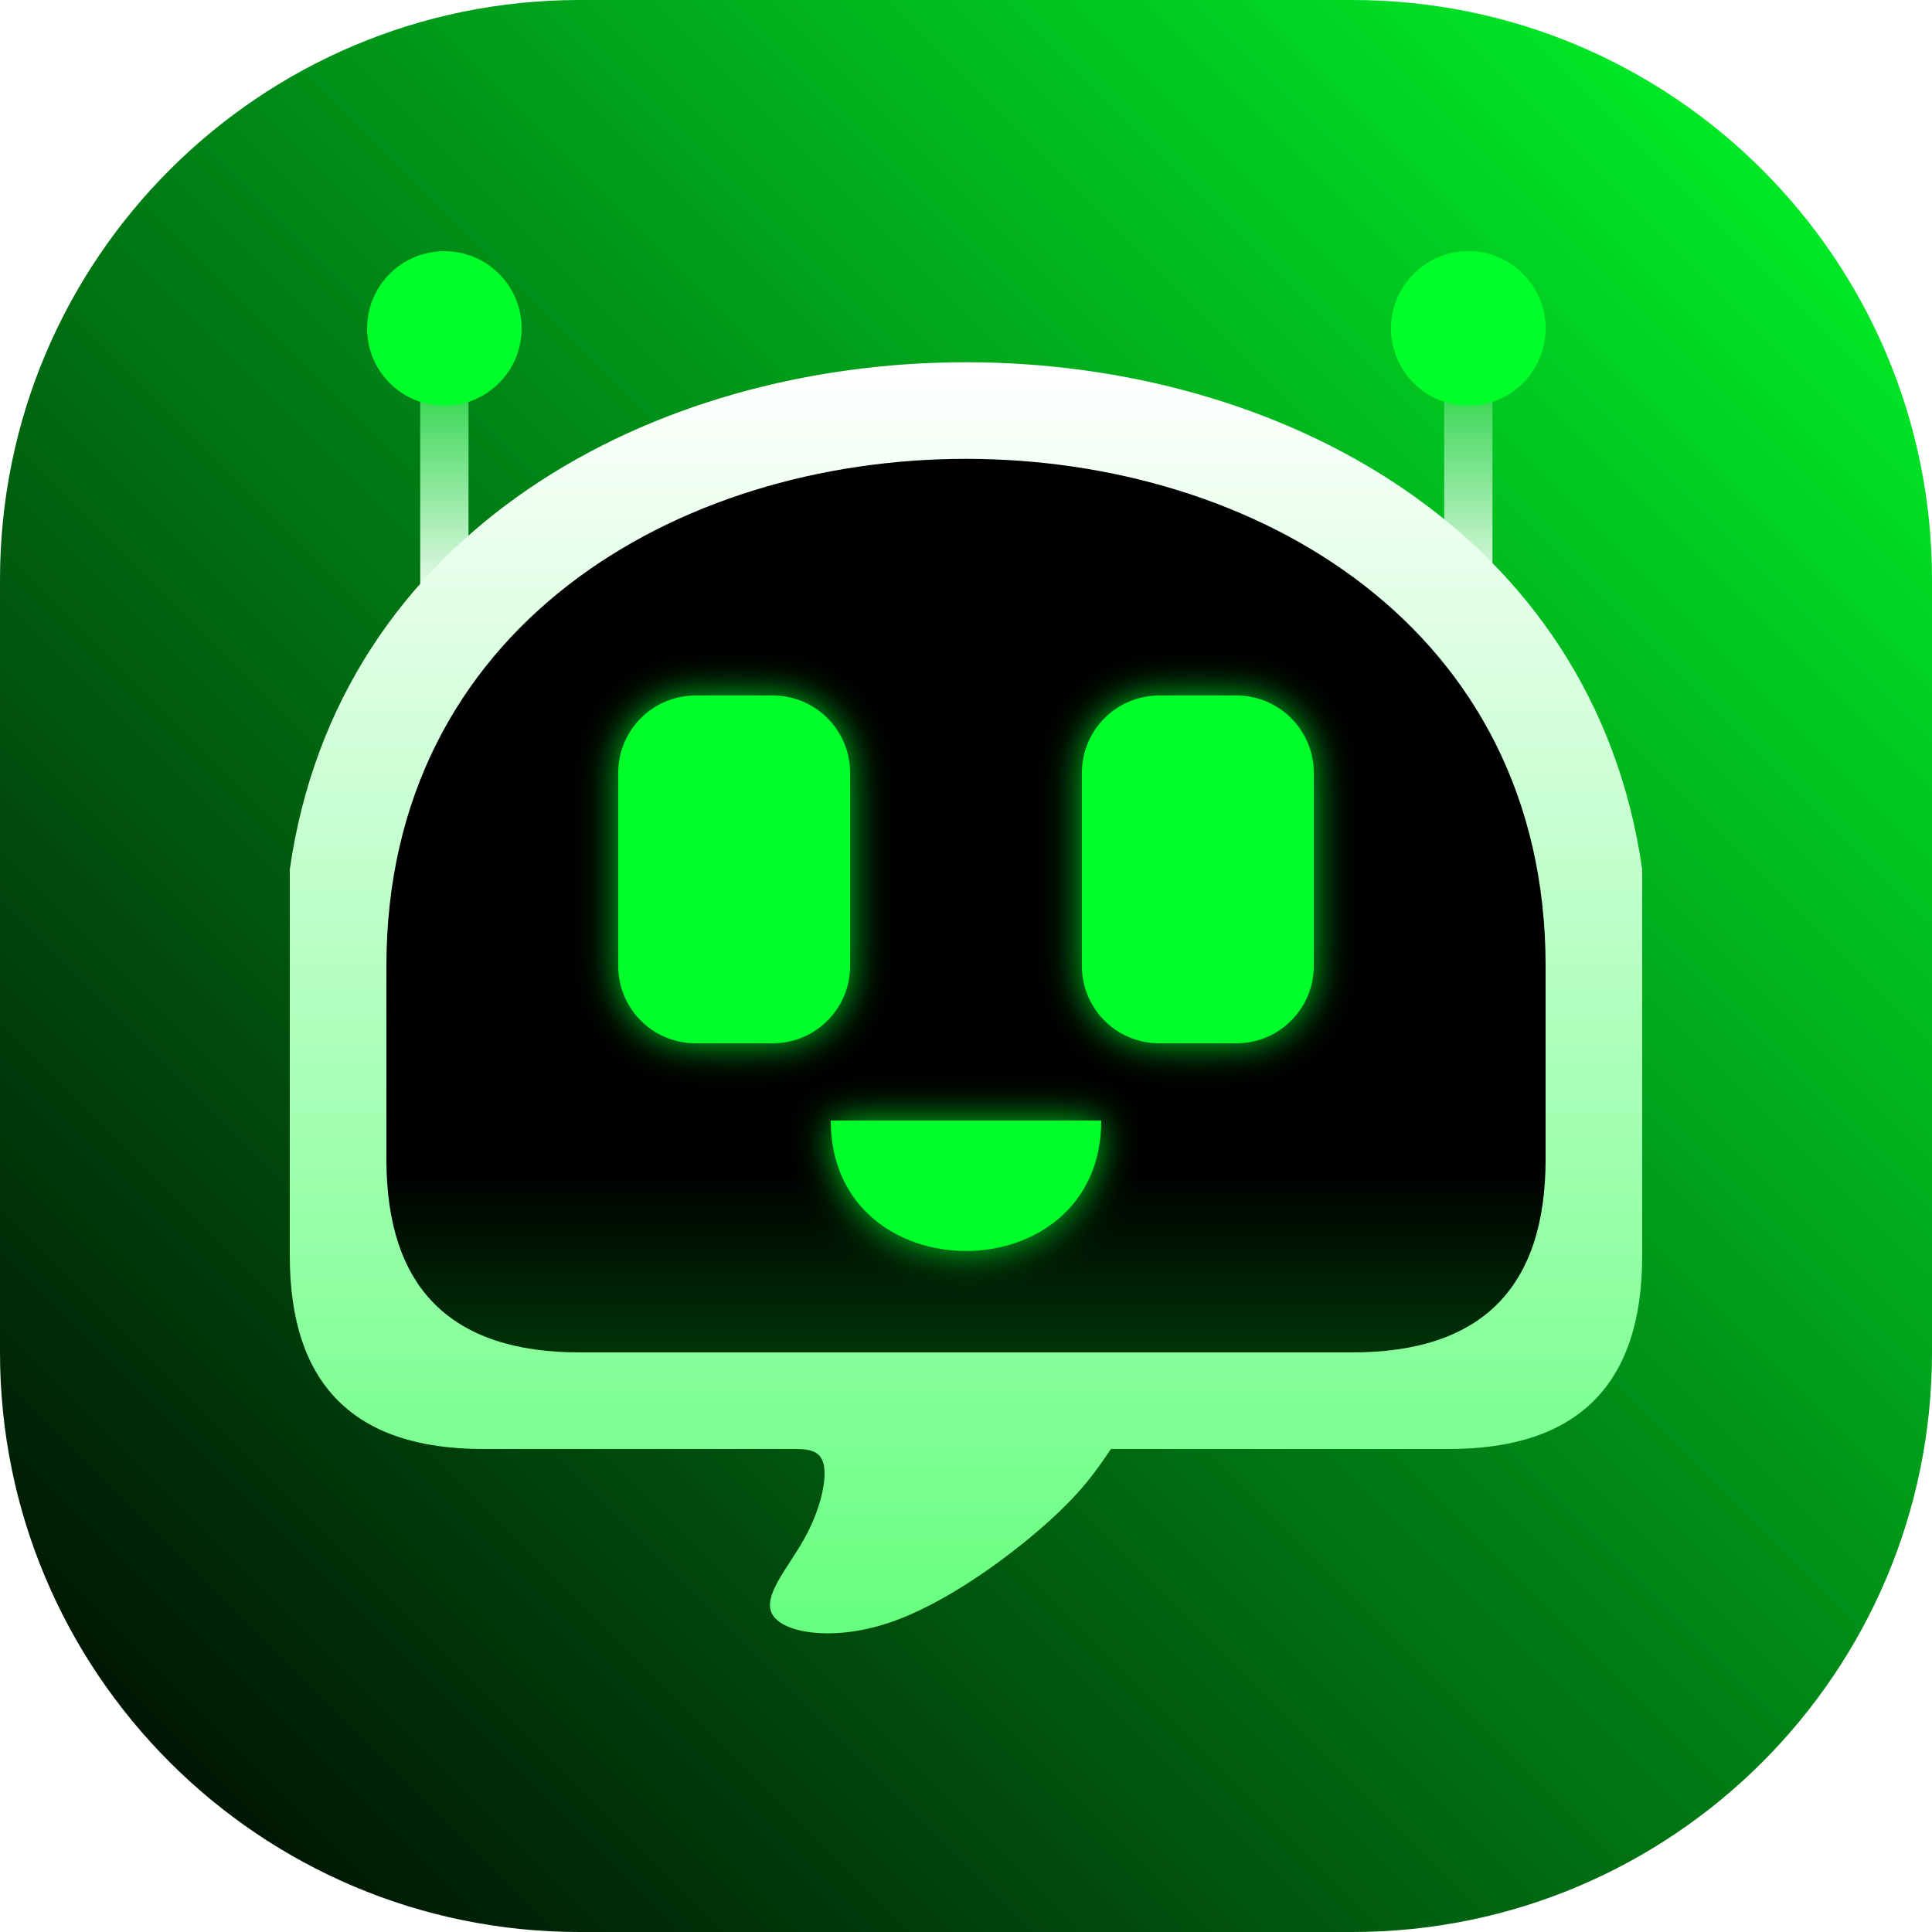
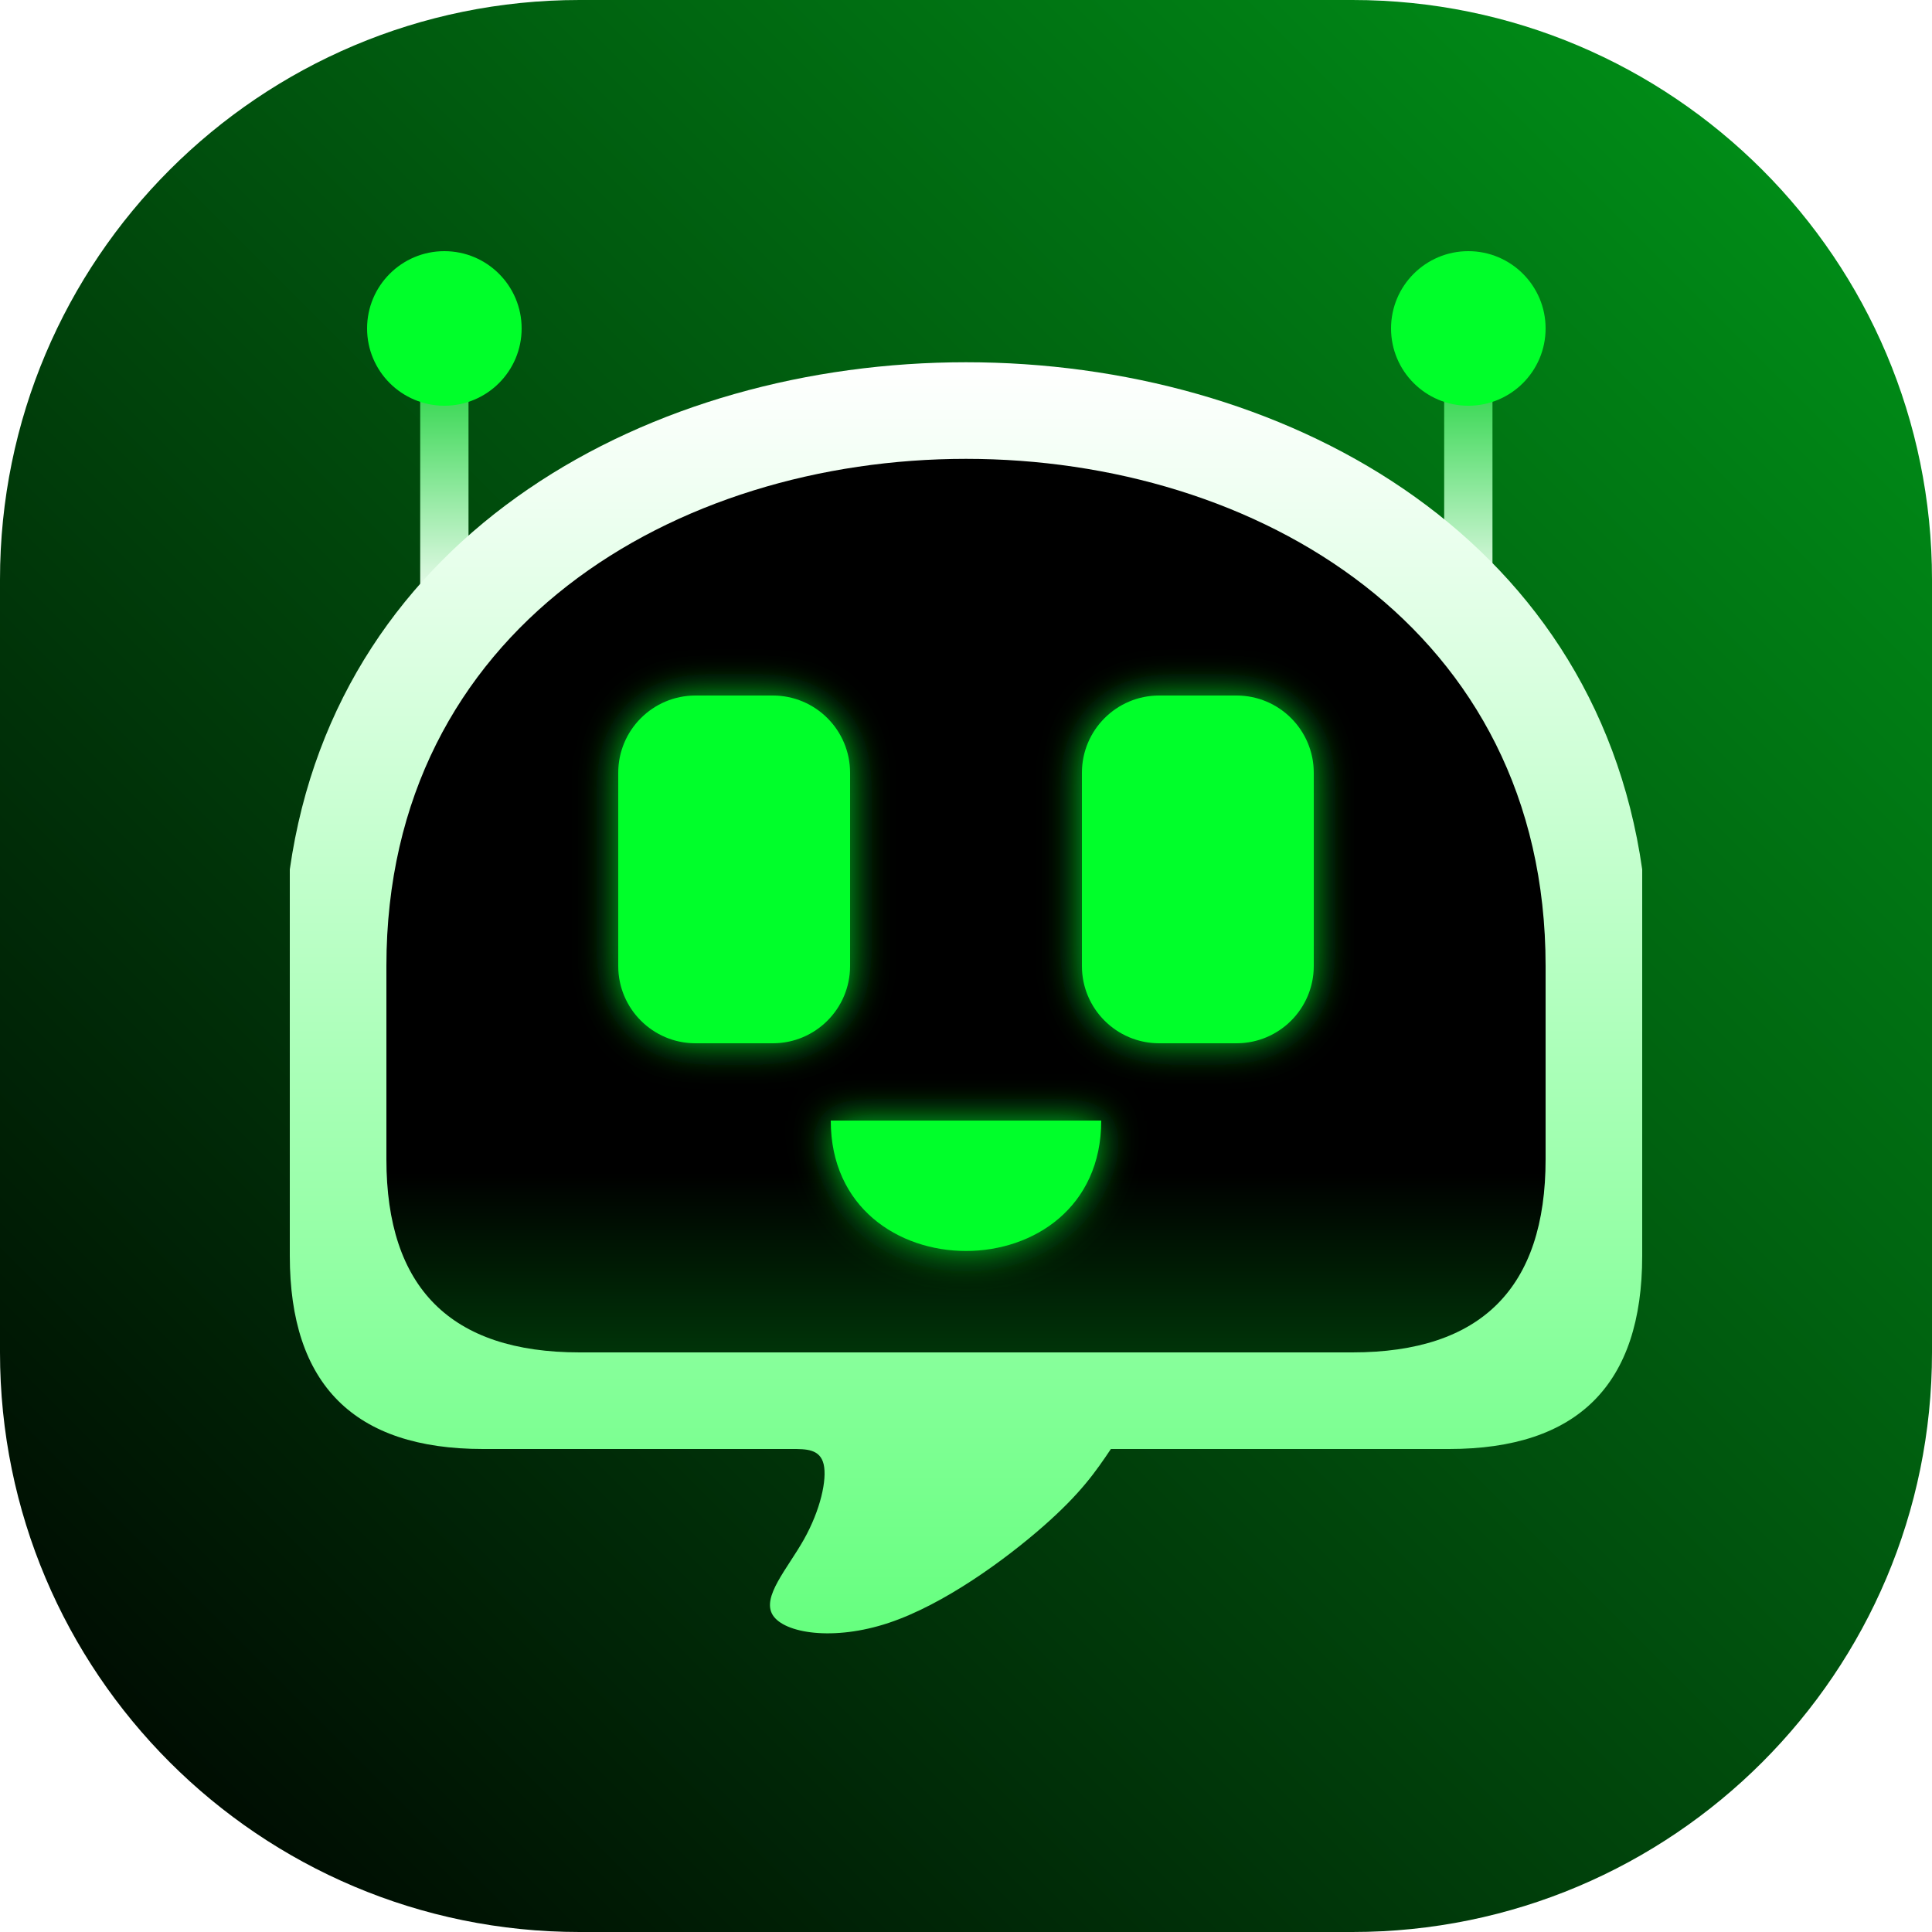
<svg xmlns="http://www.w3.org/2000/svg" viewBox="0 0 1000.0 1000.0">
  <defs>
    <linearGradient id="G0" x1="0" y1="0" x2="0" y2="1">
      <stop offset="80%" stop-color="#000" />
      <stop offset="100%" stop-color="hsl(130, 100%, 10%)" />
    </linearGradient>
    <linearGradient id="G1" x1="0" y1="0" x2="0" y2="1">
      <stop offset="0%" stop-color="#fff" />
      <stop offset="100%" stop-color="hsl(130, 100%, 70%)" />
    </linearGradient>
    <linearGradient id="G2" x1="0" y1="0" x2="0" y2="1">
      <stop offset="0%" stop-color="hsl(130, 100%, 40%)" />
      <stop offset="100%" stop-color="#fff" />
    </linearGradient>
    <linearGradient id="G3" x1="0" y1="1" x2="1" y2="0">
      <stop offset="0%" stop-color="hsl(130, 100%, 0%)" />
-       <stop offset="100%" stop-color="hsl(130, 100%, 50%)" />
+       <stop offset="100%" stop-color="hsl(130, 100%, 30%)" />
    </linearGradient>
  </defs>
  <rect x="0" y="0" width="1000" height="1000" rx="300" fill="url(#G3)" />
  <path stroke="url(#G2)" stroke-width="25" d="M 760 170 L 760 320 M 230 170 L 230 320" />
  <path fill="url(#G1)" d="M250 750L410 750C417.23 750 424.46 750 426.32 757.89C428.17 765.79 424.66 781.57 416.13 796.77C407.60 811.98 394.05 826.61 400 836C405.95 845.39 431.41 849.53 460 840C488.59 830.47 520.31 807.28 540 790C559.69 772.72 567.34 761.36 575 750L750 750Q850 750 850 650L850 450C800 100 200 100 150 450L150 650Q150 750 250 750z" />
  <path fill="url(#G0)" d="M200 600Q200 700 300 700L700 700Q800 700 800 600L800 500C800 150 200 150 200 500L200 600z" />
  <g fill="hsl(130, 100%, 50%)">
    <circle cx="230" cy="170" r="40" />
    <circle cx="760" cy="170" r="40" />
    <g id="shadow" style="filter: drop-shadow(0 0 10px hsl(130, 100%, 40%))">
      <rect x="320" y="360" width="120" height="180" rx="40" />
      <rect x="560" y="360" width="120" height="180" rx="40" />
      <path d="M 430 580 C 430 670 570 670 570 580" />
    </g>
  </g>
</svg>
